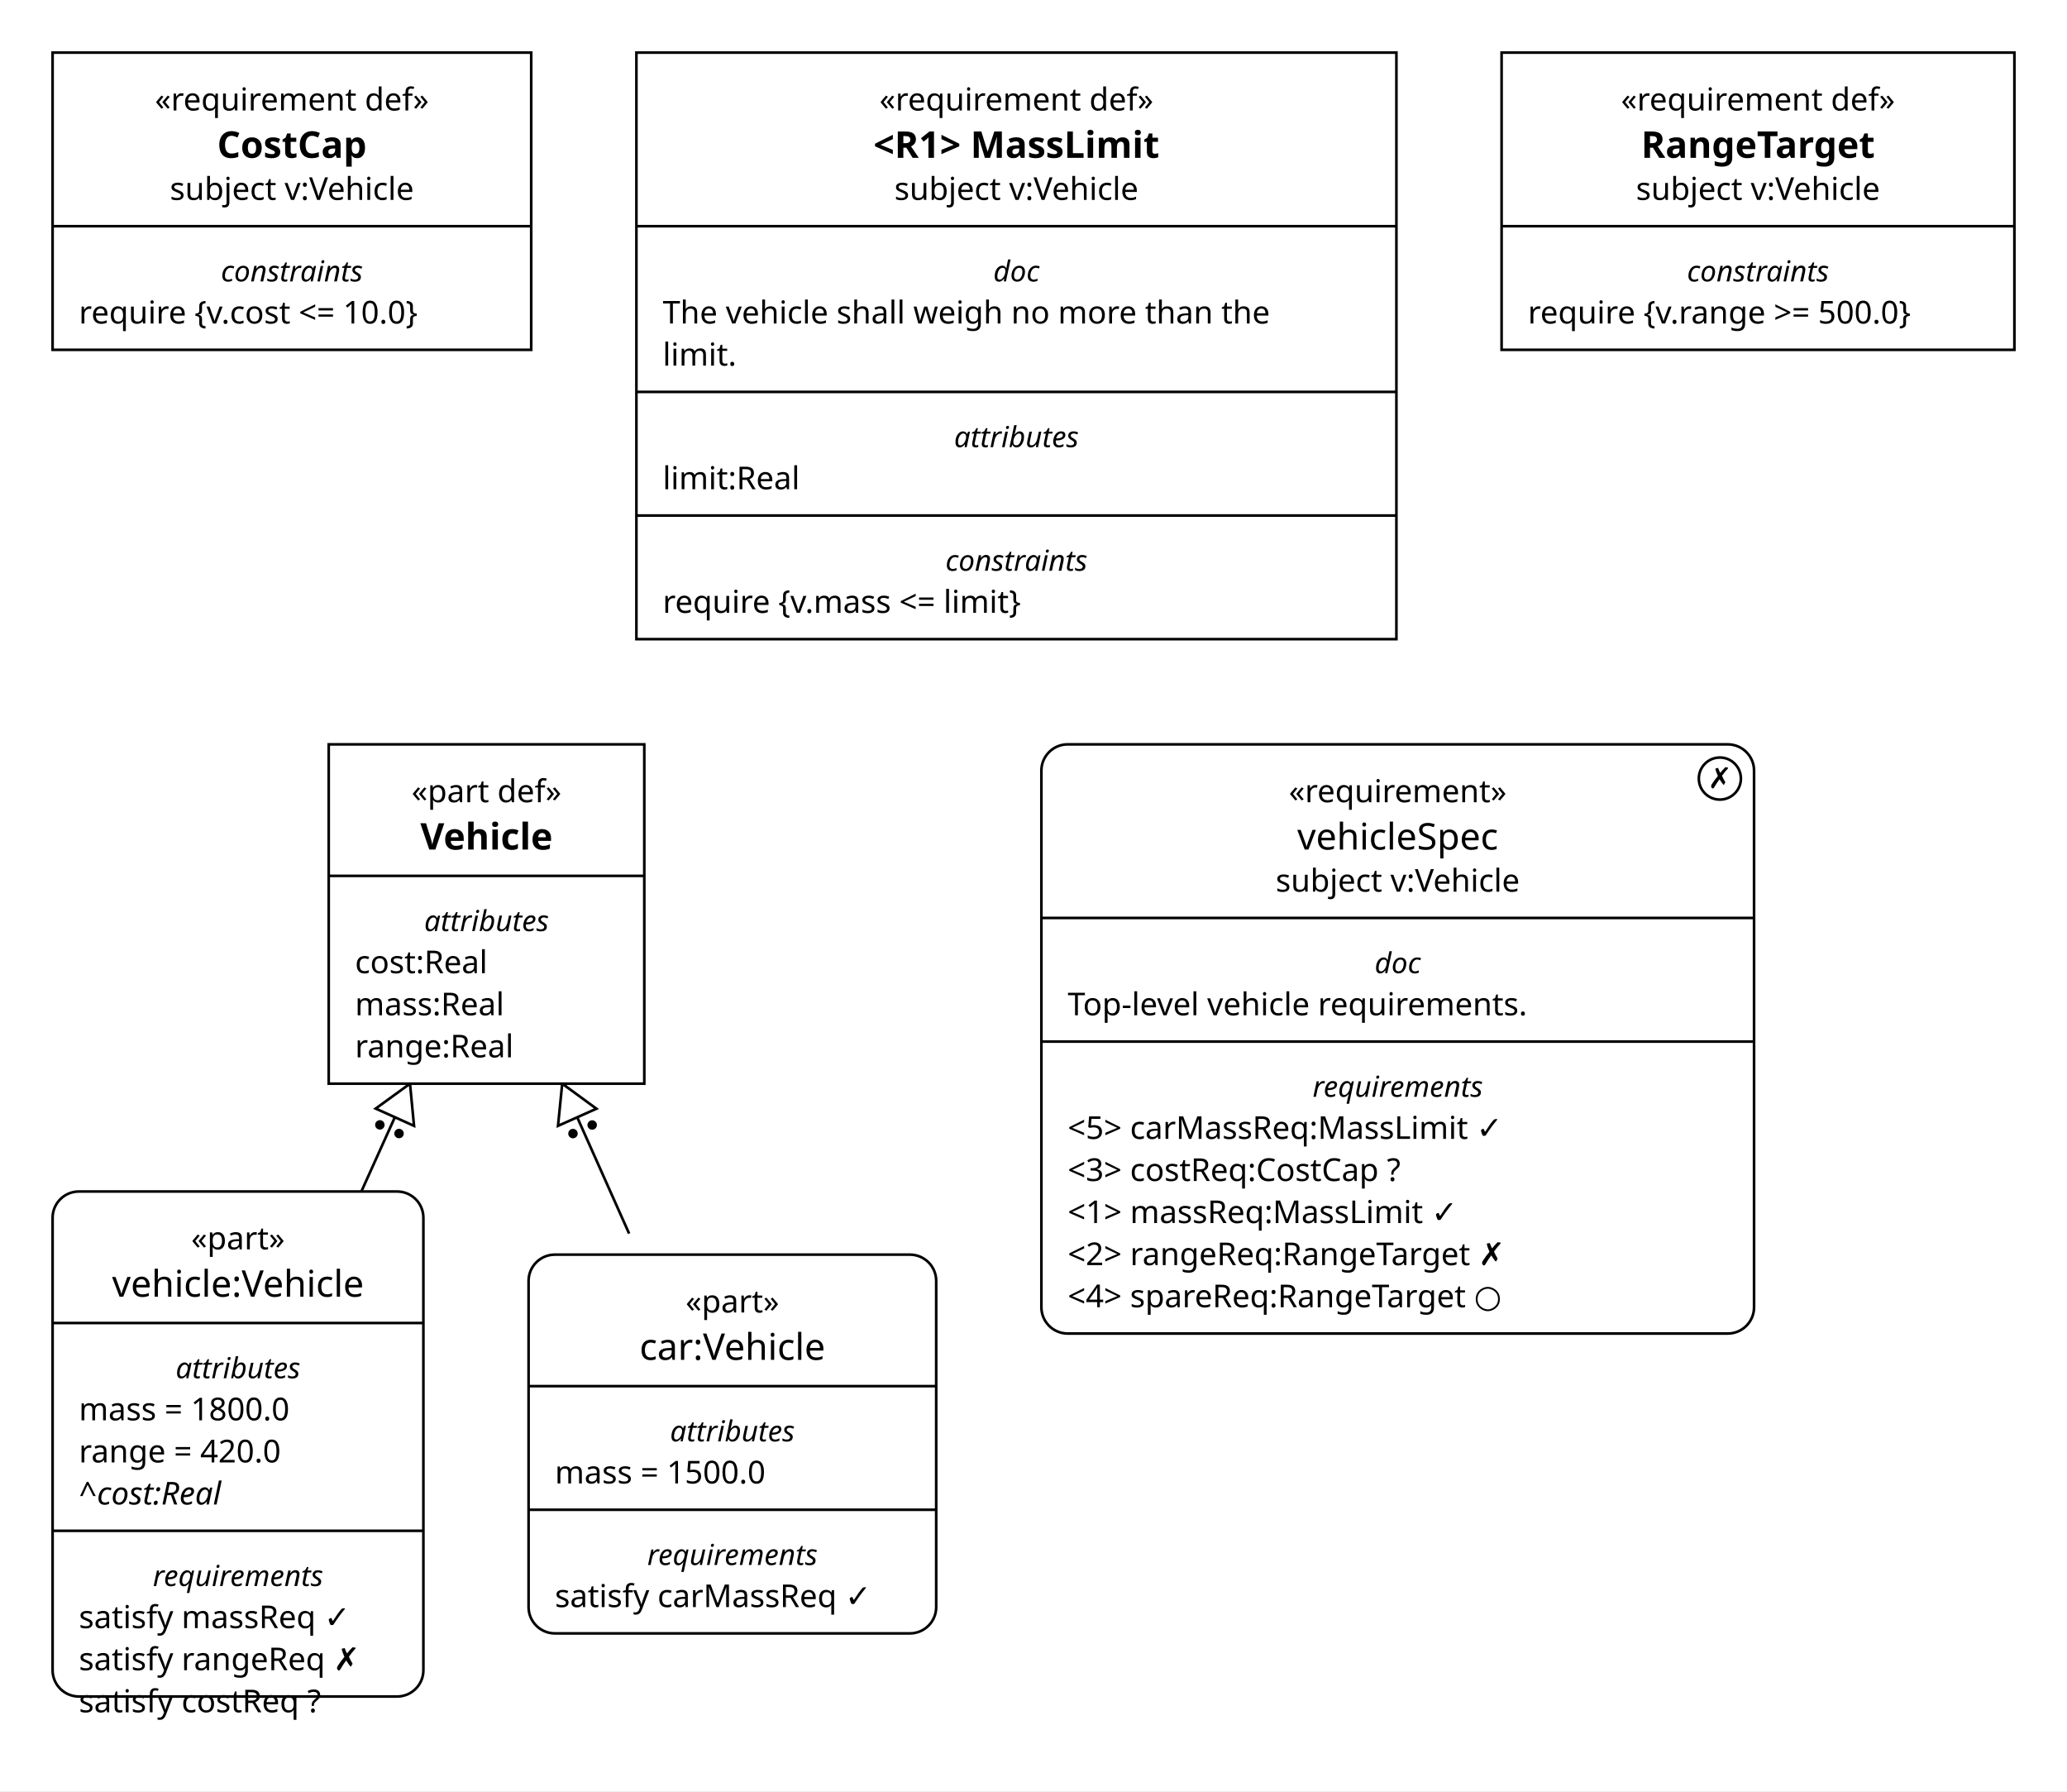
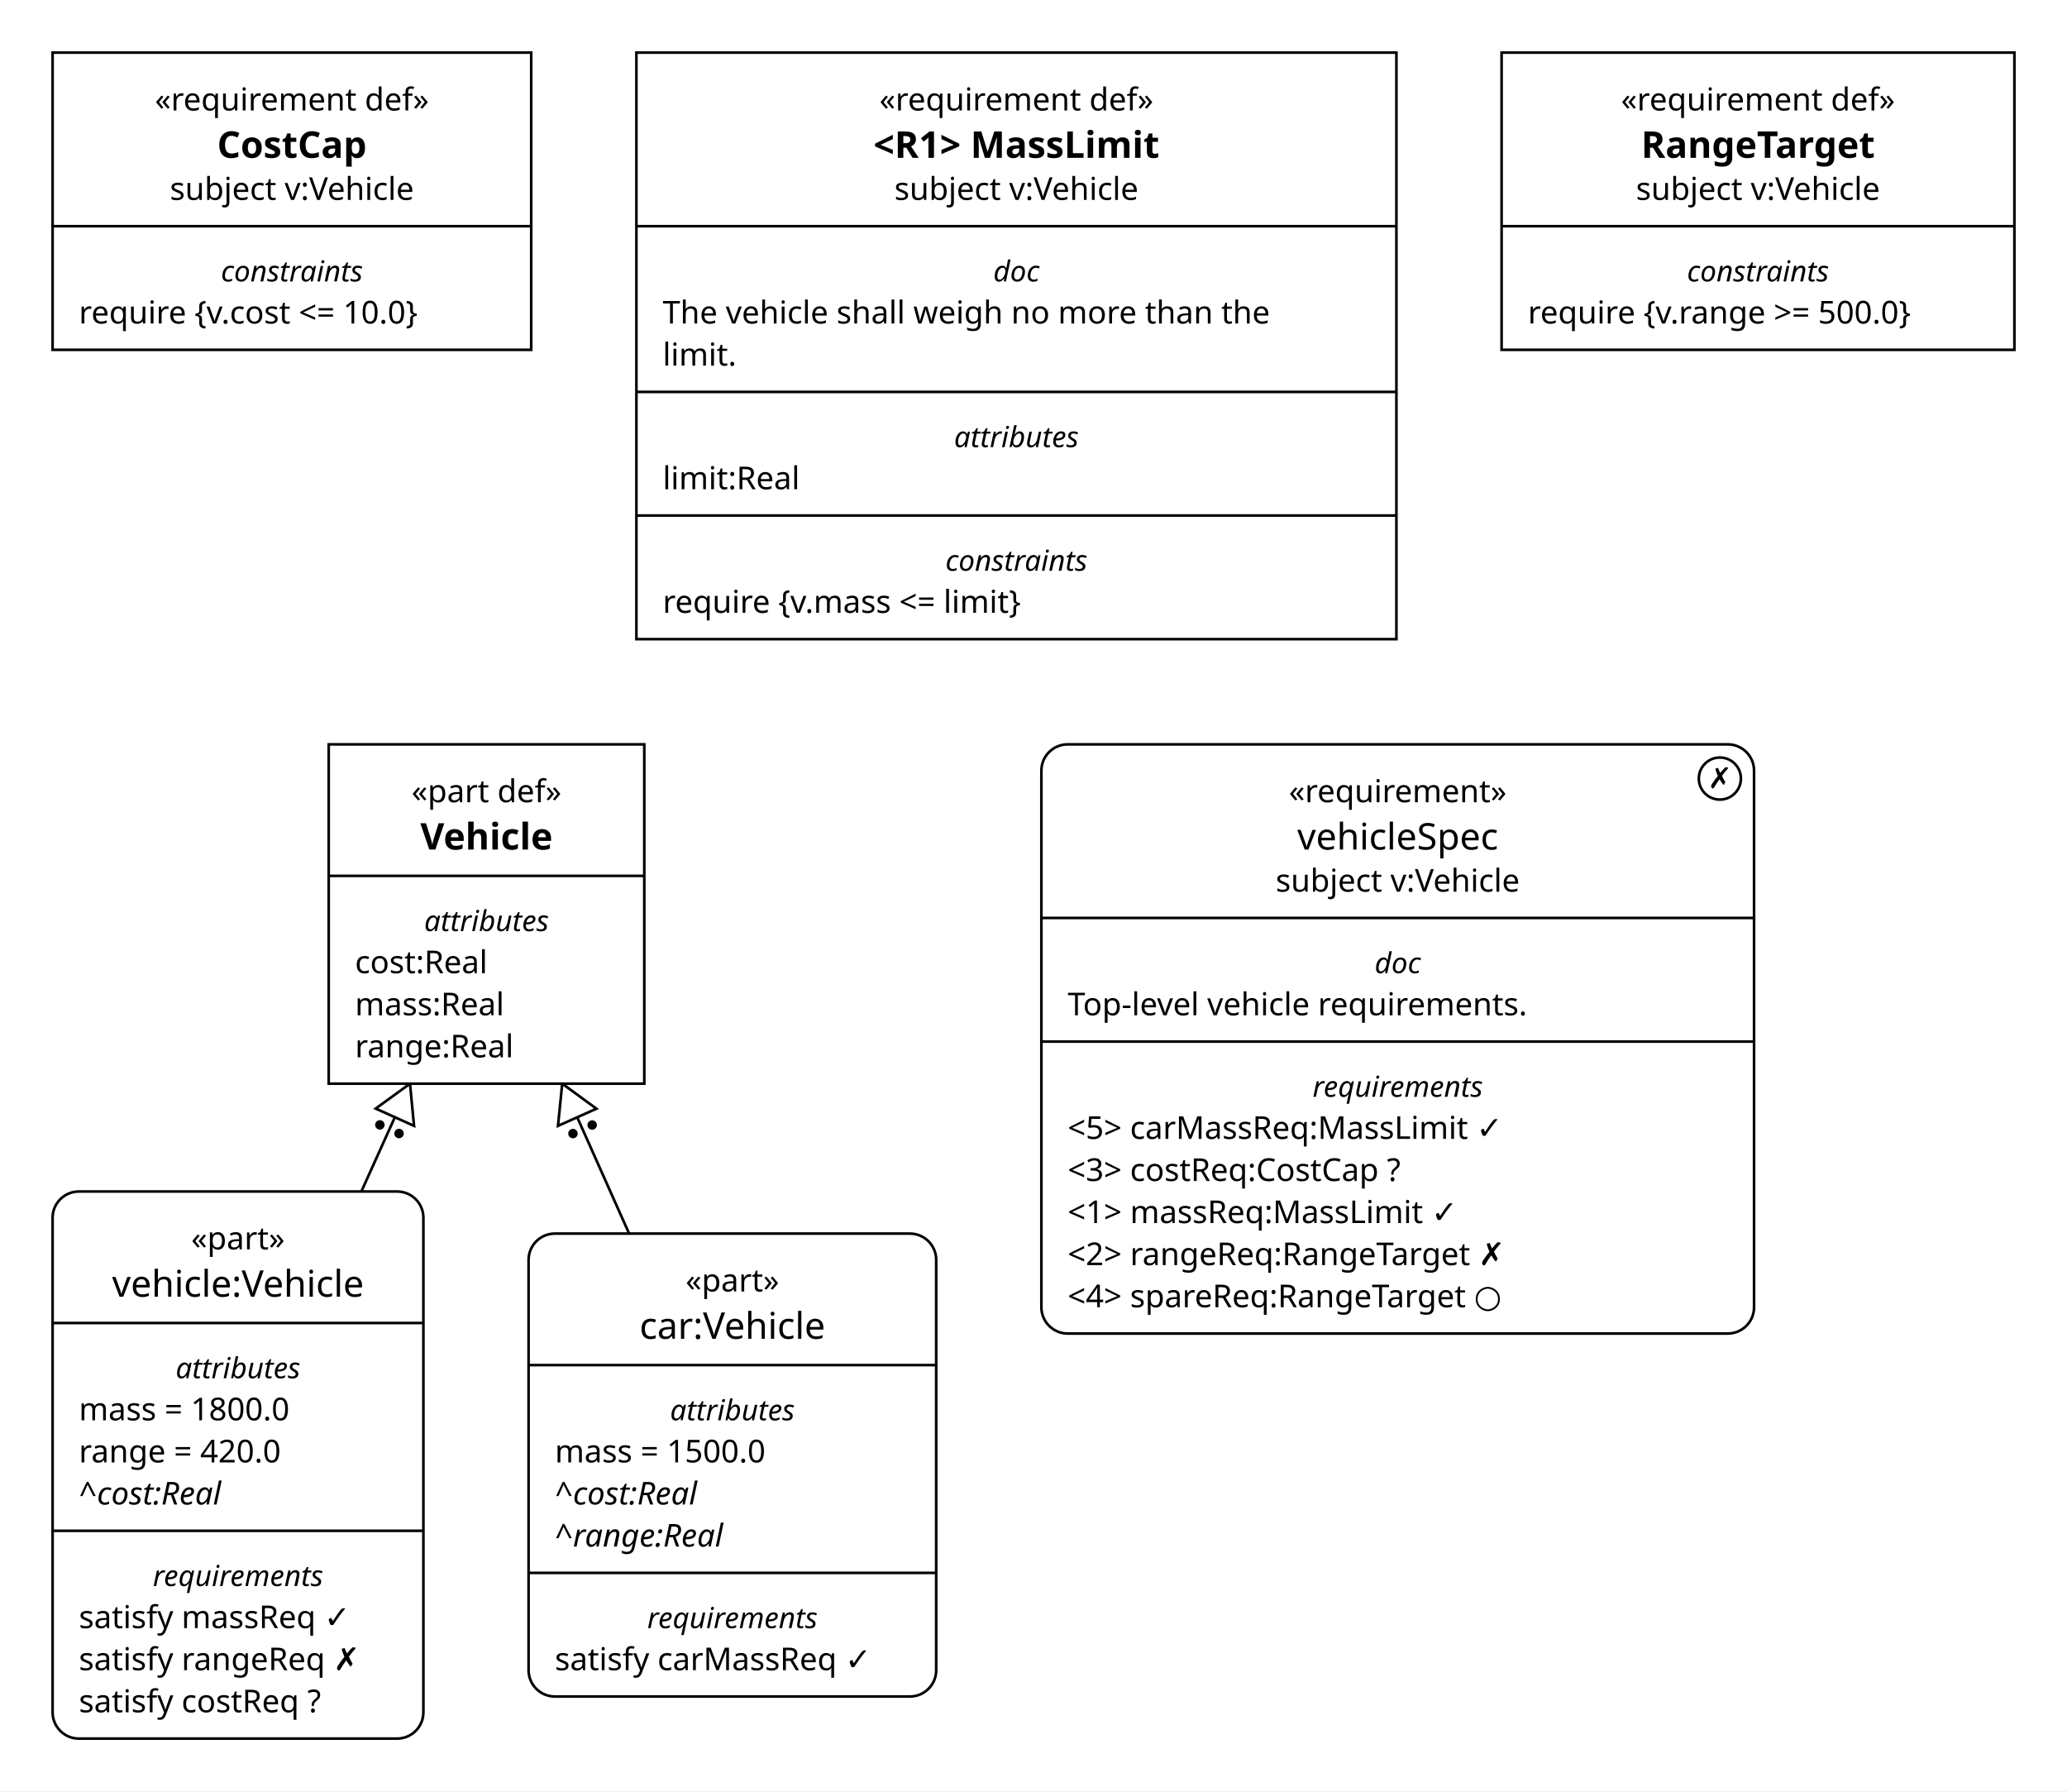
<svg xmlns="http://www.w3.org/2000/svg" width="786" height="681" viewBox="0 0 786 681" font-family="sans-serif">
  <rect x="0" y="0" width="786" height="681" fill="#ffffff" />
  <polyline points="239.23,469 219.49,424.78" fill="none" stroke="#000000" />
  <polygon points="213.79,412 226.8,421.52 212.19,428.04" fill="#ffffff" stroke="#000000" />
  <circle cx="225.18" cy="427.72" r="1.8" fill="#000000" />
  <circle cx="217.88" cy="430.98" r="1.8" fill="#000000" />
  <polyline points="137.41,453 150.15,424.76" fill="none" stroke="#000000" />
  <polygon points="155.91,412 157.44,428.05 142.86,421.47" fill="#ffffff" stroke="#000000" />
  <circle cx="151.74" cy="430.96" r="1.8" fill="#000000" />
  <circle cx="144.45" cy="427.67" r="1.8" fill="#000000" />
  <rect x="20" y="20" width="182" height="113" fill="#ffffff" stroke="#000000" />
  <text x="111" y="42" text-anchor="middle" font-size="12">«requirement def»</text>
  <text x="111" y="60" text-anchor="middle" font-size="14" font-weight="bold">CostCap</text>
  <text x="111" y="76" text-anchor="middle" font-size="12">subject v:Vehicle</text>
  <polyline points="20,86 202,86" fill="none" stroke="#000000" />
  <text x="111" y="107" text-anchor="middle" font-size="11" font-style="italic">constraints</text>
  <text x="30" y="123" text-anchor="start" font-size="12">require {v.cost &lt;= 10.0}</text>
  <rect x="242" y="20" width="289" height="223" fill="#ffffff" stroke="#000000" />
  <text x="386.5" y="42" text-anchor="middle" font-size="12">«requirement def»</text>
  <text x="386.5" y="60" text-anchor="middle" font-size="14" font-weight="bold">&lt;R1&gt; MassLimit</text>
  <text x="386.5" y="76" text-anchor="middle" font-size="12">subject v:Vehicle</text>
  <polyline points="242,86 531,86" fill="none" stroke="#000000" />
  <text x="386.5" y="107" text-anchor="middle" font-size="11" font-style="italic">doc</text>
  <text x="252" y="123" text-anchor="start" font-size="12">The vehicle shall weigh no more than the</text>
  <text x="252" y="139" text-anchor="start" font-size="12">limit.</text>
  <polyline points="242,149 531,149" fill="none" stroke="#000000" />
  <text x="386.5" y="170" text-anchor="middle" font-size="11" font-style="italic">attributes</text>
  <text x="252" y="186" text-anchor="start" font-size="12">limit:Real</text>
  <polyline points="242,196 531,196" fill="none" stroke="#000000" />
  <text x="386.5" y="217" text-anchor="middle" font-size="11" font-style="italic">constraints</text>
  <text x="252" y="233" text-anchor="start" font-size="12">require {v.mass &lt;= limit}</text>
  <rect x="571" y="20" width="195" height="113" fill="#ffffff" stroke="#000000" />
  <text x="668.5" y="42" text-anchor="middle" font-size="12">«requirement def»</text>
  <text x="668.5" y="60" text-anchor="middle" font-size="14" font-weight="bold">RangeTarget</text>
  <text x="668.5" y="76" text-anchor="middle" font-size="12">subject v:Vehicle</text>
  <polyline points="571,86 766,86" fill="none" stroke="#000000" />
  <text x="668.5" y="107" text-anchor="middle" font-size="11" font-style="italic">constraints</text>
  <text x="581" y="123" text-anchor="start" font-size="12">require {v.range &gt;= 500.0}</text>
  <rect x="125" y="283" width="120" height="129" fill="#ffffff" stroke="#000000" />
  <text x="185" y="305" text-anchor="middle" font-size="12">«part def»</text>
  <text x="185" y="323" text-anchor="middle" font-size="14" font-weight="bold">Vehicle</text>
  <polyline points="125,333 245,333" fill="none" stroke="#000000" />
  <text x="185" y="354" text-anchor="middle" font-size="11" font-style="italic">attributes</text>
  <text x="135" y="370" text-anchor="start" font-size="12">cost:Real</text>
  <text x="135" y="386" text-anchor="start" font-size="12">mass:Real</text>
  <text x="135" y="402" text-anchor="start" font-size="12">range:Real</text>
-   <rect x="201" y="477" width="155" height="144" rx="10" fill="#ffffff" stroke="#000000" />
-   <text x="278.5" y="499" text-anchor="middle" font-size="12">«part»</text>
-   <text x="278.5" y="517" text-anchor="middle" font-size="14">car:Vehicle</text>
-   <polyline points="201,527 356,527" fill="none" stroke="#000000" />
-   <text x="278.5" y="548" text-anchor="middle" font-size="11" font-style="italic">attributes</text>
-   <text x="211" y="564" text-anchor="start" font-size="12">mass = 1500.0</text>
-   <polyline points="201,574 356,574" fill="none" stroke="#000000" />
-   <text x="278.5" y="595" text-anchor="middle" font-size="11" font-style="italic">requirements</text>
-   <text x="211" y="611" text-anchor="start" font-size="12">satisfy carMassReq ✓</text>
-   <rect x="20" y="453" width="141" height="192" rx="10" fill="#ffffff" stroke="#000000" />
+   <rect x="201" y="469" width="155" height="176" rx="10" fill="#ffffff" stroke="#000000" />
+   <text x="278.5" y="491" text-anchor="middle" font-size="12">«part»</text>
+   <text x="278.5" y="509" text-anchor="middle" font-size="14">car:Vehicle</text>
+   <polyline points="201,519 356,519" fill="none" stroke="#000000" />
+   <text x="278.5" y="540" text-anchor="middle" font-size="11" font-style="italic">attributes</text>
+   <text x="211" y="556" text-anchor="start" font-size="12">mass = 1500.0</text>
+   <text x="211" y="572" text-anchor="start" font-size="12" font-style="italic">^cost:Real</text>
+   <text x="211" y="588" text-anchor="start" font-size="12" font-style="italic">^range:Real</text>
+   <polyline points="201,598 356,598" fill="none" stroke="#000000" />
+   <text x="278.5" y="619" text-anchor="middle" font-size="11" font-style="italic">requirements</text>
+   <text x="211" y="635" text-anchor="start" font-size="12">satisfy carMassReq ✓</text>
+   <rect x="20" y="453" width="141" height="208" rx="10" fill="#ffffff" stroke="#000000" />
  <text x="90.5" y="475" text-anchor="middle" font-size="12">«part»</text>
  <text x="90.5" y="493" text-anchor="middle" font-size="14">vehicle:Vehicle</text>
  <polyline points="20,503 161,503" fill="none" stroke="#000000" />
  <text x="90.5" y="524" text-anchor="middle" font-size="11" font-style="italic">attributes</text>
  <text x="30" y="540" text-anchor="start" font-size="12">mass = 1800.0</text>
  <text x="30" y="556" text-anchor="start" font-size="12">range = 420.0</text>
  <text x="30" y="572" text-anchor="start" font-size="12" font-style="italic">^cost:Real</text>
  <polyline points="20,582 161,582" fill="none" stroke="#000000" />
  <text x="90.5" y="603" text-anchor="middle" font-size="11" font-style="italic">requirements</text>
  <text x="30" y="619" text-anchor="start" font-size="12">satisfy massReq ✓</text>
  <text x="30" y="635" text-anchor="start" font-size="12">satisfy rangeReq ✗</text>
  <text x="30" y="651" text-anchor="start" font-size="12">satisfy costReq ?</text>
  <rect x="396" y="283" width="271" height="224" rx="10" fill="#ffffff" stroke="#000000" />
  <text x="531.5" y="305" text-anchor="middle" font-size="12">«requirement»</text>
  <text x="531.5" y="323" text-anchor="middle" font-size="14">vehicleSpec</text>
  <text x="531.5" y="339" text-anchor="middle" font-size="12">subject v:Vehicle</text>
  <rect x="646" y="288" width="16" height="16" rx="8" fill="none" stroke="#000000" />
  <text x="654" y="299.67" text-anchor="middle" font-size="11">✗</text>
  <polyline points="396,349 667,349" fill="none" stroke="#000000" />
  <text x="531.5" y="370" text-anchor="middle" font-size="11" font-style="italic">doc</text>
  <text x="406" y="386" text-anchor="start" font-size="12">Top-level vehicle requirements.</text>
  <polyline points="396,396 667,396" fill="none" stroke="#000000" />
  <text x="531.5" y="417" text-anchor="middle" font-size="11" font-style="italic">requirements</text>
  <text x="406" y="433" text-anchor="start" font-size="12">&lt;5&gt; carMassReq:MassLimit ✓</text>
  <text x="406" y="449" text-anchor="start" font-size="12">&lt;3&gt; costReq:CostCap ?</text>
  <text x="406" y="465" text-anchor="start" font-size="12">&lt;1&gt; massReq:MassLimit ✓</text>
  <text x="406" y="481" text-anchor="start" font-size="12">&lt;2&gt; rangeReq:RangeTarget ✗</text>
  <text x="406" y="497" text-anchor="start" font-size="12">&lt;4&gt; spareReq:RangeTarget ○</text>
</svg>
